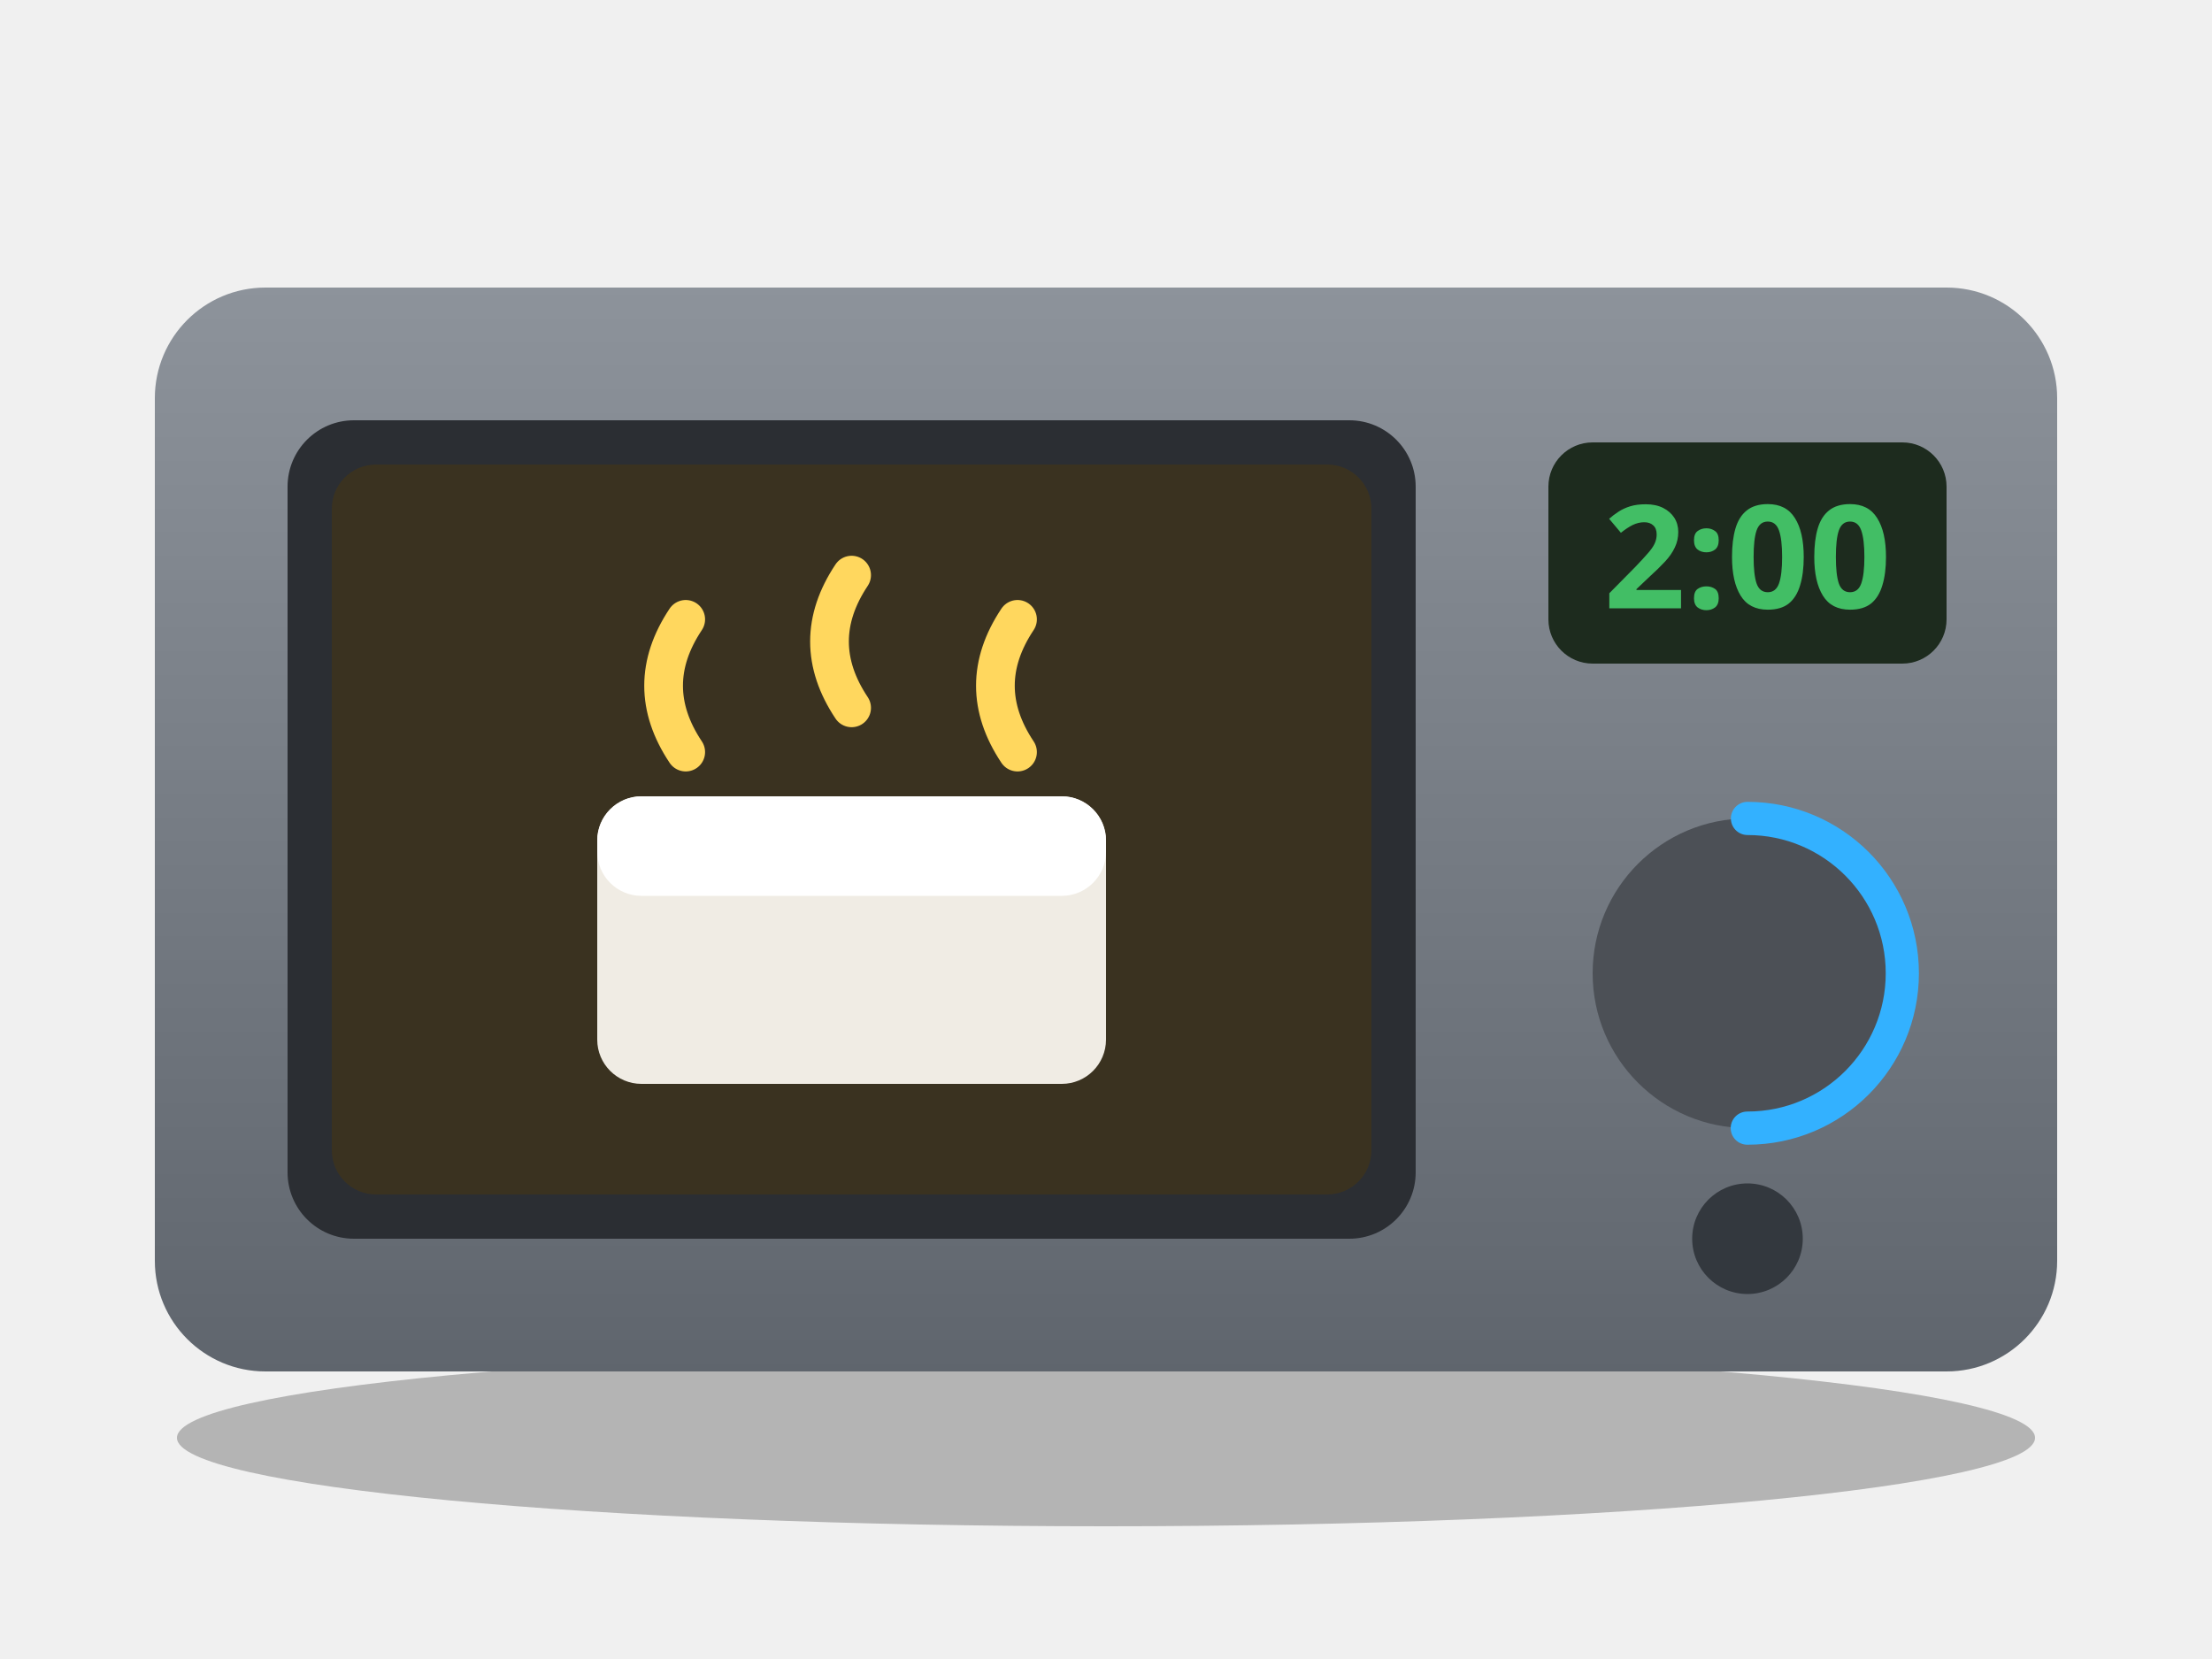
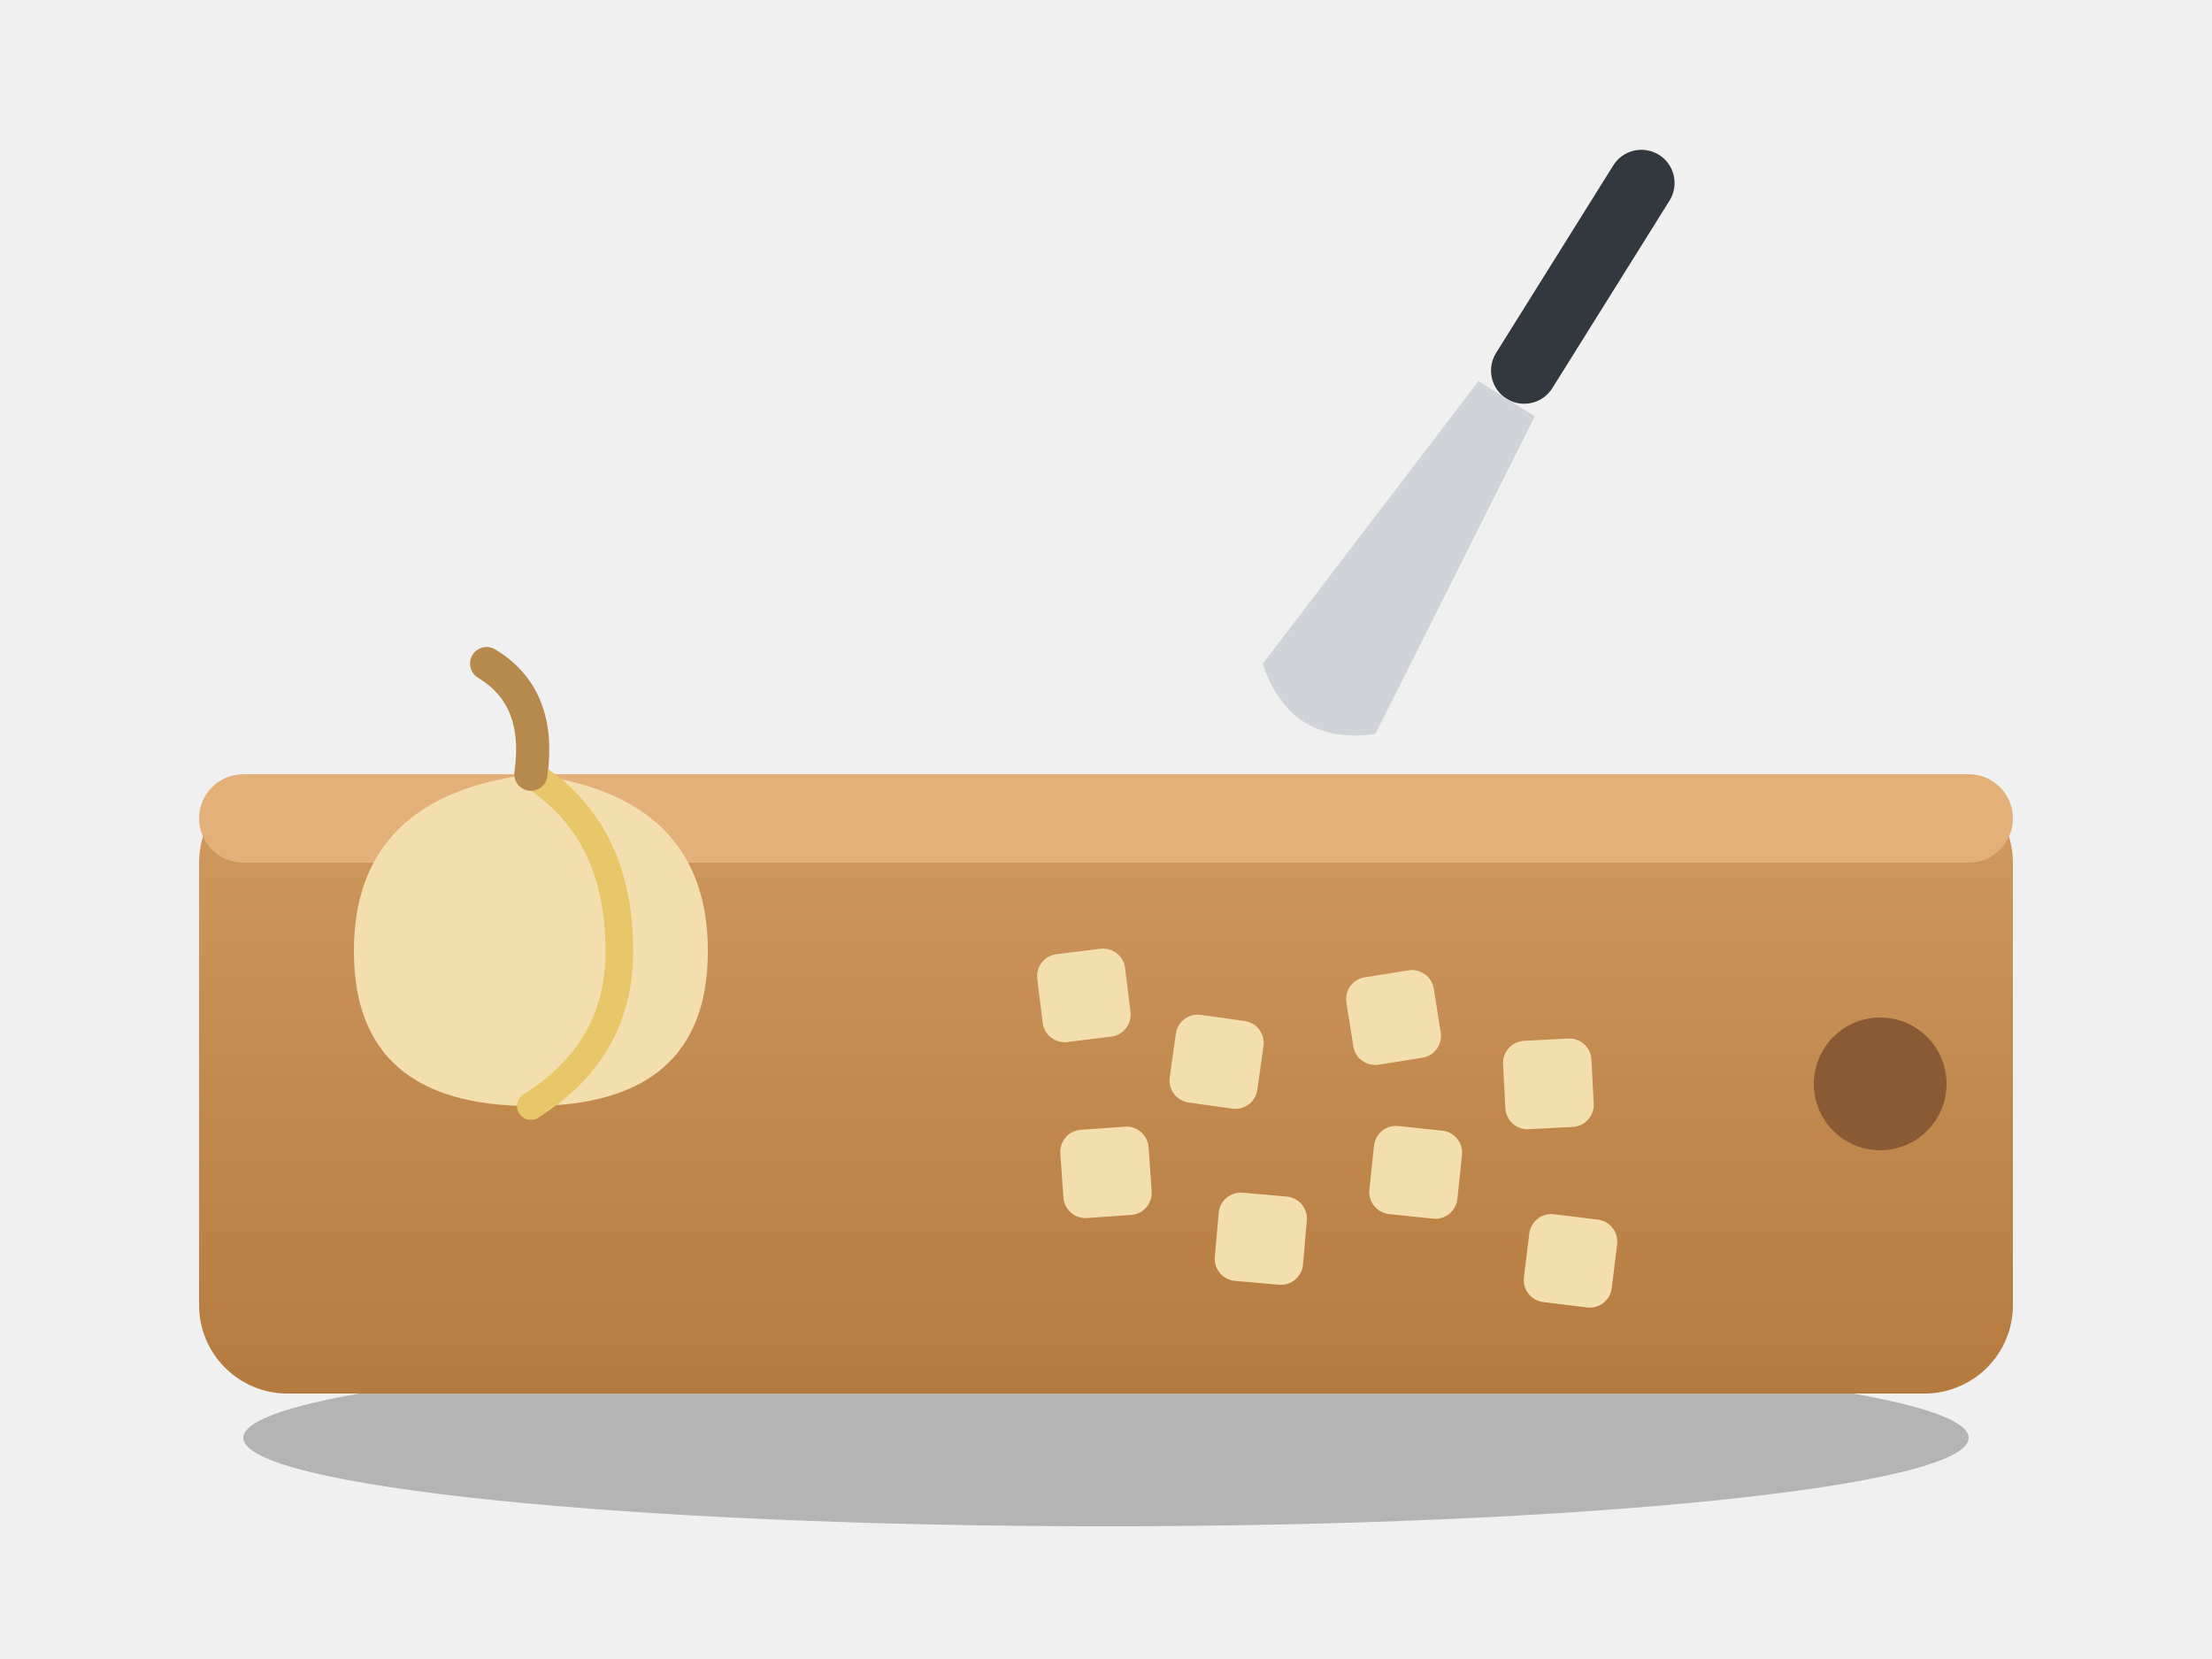
- <svg xmlns="http://www.w3.org/2000/svg" viewBox="0 0 200 150" role="img" aria-label="A pack of rice heating in a microwave with steam escaping">
+ <svg xmlns="http://www.w3.org/2000/svg" viewBox="0 0 200 150" role="img" aria-label="An onion diced to about five millimetres on a wooden board">
  <defs>
-     <linearGradient id="mwfr" x1="0" y1="0" x2="0" y2="1">
-       <stop offset="0" stop-color="#8d939b" />
-       <stop offset="1" stop-color="#5f656d" />
+     <linearGradient id="board" x1="0" y1="0" x2="0" y2="1">
+       <stop offset="0" stop-color="#d19a5f" />
+       <stop offset="1" stop-color="#b57a3e" />
    </linearGradient>
  </defs>
-   <ellipse cx="100" cy="130" rx="84" ry="8" fill="#000" opacity="0.25" />
-   <rect x="14" y="26" width="172" height="98" rx="10" fill="url(#mwfr)" />
-   <rect x="26" y="38" width="102" height="74" rx="6" fill="#2b2e33" />
-   <rect x="30" y="42" width="94" height="66" rx="4" fill="#3a3220" />
-   <rect x="54" y="72" width="46" height="26" rx="4" fill="#f0ece4" />
-   <rect x="54" y="72" width="46" height="9" rx="4" fill="#ffffff" />
-   <path d="M62 68 q-4 -6 0 -12 M77 64 q-4 -6 0 -12 M92 68 q-4 -6 0 -12" stroke="#ffd75e" stroke-width="3.5" fill="none" stroke-linecap="round" />
-   <rect x="140" y="40" width="36" height="20" rx="4" fill="#1d2b1e" />
-   <text x="158" y="55" font-family="sans-serif" font-size="13" font-weight="700" fill="#42be65" text-anchor="middle">2:00</text>
-   <circle cx="158" cy="88" r="14" fill="#4c5056" />
-   <circle cx="158" cy="88" r="14" fill="none" stroke="#33b1ff" stroke-width="3" stroke-dasharray="44 44" stroke-linecap="round" transform="rotate(-90 158 88)" />
-   <circle cx="158" cy="112" r="5" fill="#33383e" />
+   <ellipse cx="100" cy="130" rx="78" ry="8" fill="#000" opacity="0.25" />
+   <rect x="18" y="70" width="164" height="56" rx="8" fill="url(#board)" />
+   <rect x="18" y="70" width="164" height="8" rx="4" fill="#e2b078" />
+   <circle cx="170" cy="98" r="6" fill="#8a5a35" />
+   <g transform="translate(48,92)">
+     <path d="M0 -22 q16 2 16 16 q0 14 -16 14 q-16 0 -16 -14 Q-16 -20 0 -22 Z" fill="#f3dfae" />
+     <path d="M0 -22 q8 5 8 16 q0 9 -8 14" stroke="#e8c66a" stroke-width="2.5" fill="none" stroke-linecap="round" />
+     <path d="M0 -22 q1 -7 -4 -10" stroke="#b58a4c" stroke-width="3" fill="none" stroke-linecap="round" />
+   </g>
+   <g fill="#f3dfae">
+     <rect x="94" y="86" width="8" height="8" rx="2" transform="rotate(-7 98 90)" />
+     <rect x="106" y="92" width="8" height="8" rx="2" transform="rotate(8 110 96)" />
+     <rect x="96" y="102" width="8" height="8" rx="2" transform="rotate(-4 100 106)" />
+     <rect x="110" y="108" width="8" height="8" rx="2" transform="rotate(5 114 112)" />
+     <rect x="122" y="88" width="8" height="8" rx="2" transform="rotate(-9 126 92)" />
+     <rect x="124" y="102" width="8" height="8" rx="2" transform="rotate(6 128 106)" />
+     <rect x="136" y="94" width="8" height="8" rx="2" transform="rotate(-3 140 98)" />
+     <rect x="138" y="110" width="8" height="8" rx="2" transform="rotate(7 142 114)" />
+   </g>
+   <g transform="translate(150,14) rotate(32)">
+     <rect x="-3" y="0" width="6" height="26" rx="3" fill="#33383e" />
+     <path d="M-3 26 L3 26 L6 58 Q0 63 -6 58 Z" fill="#d0d4d9" />
+   </g>
</svg>
